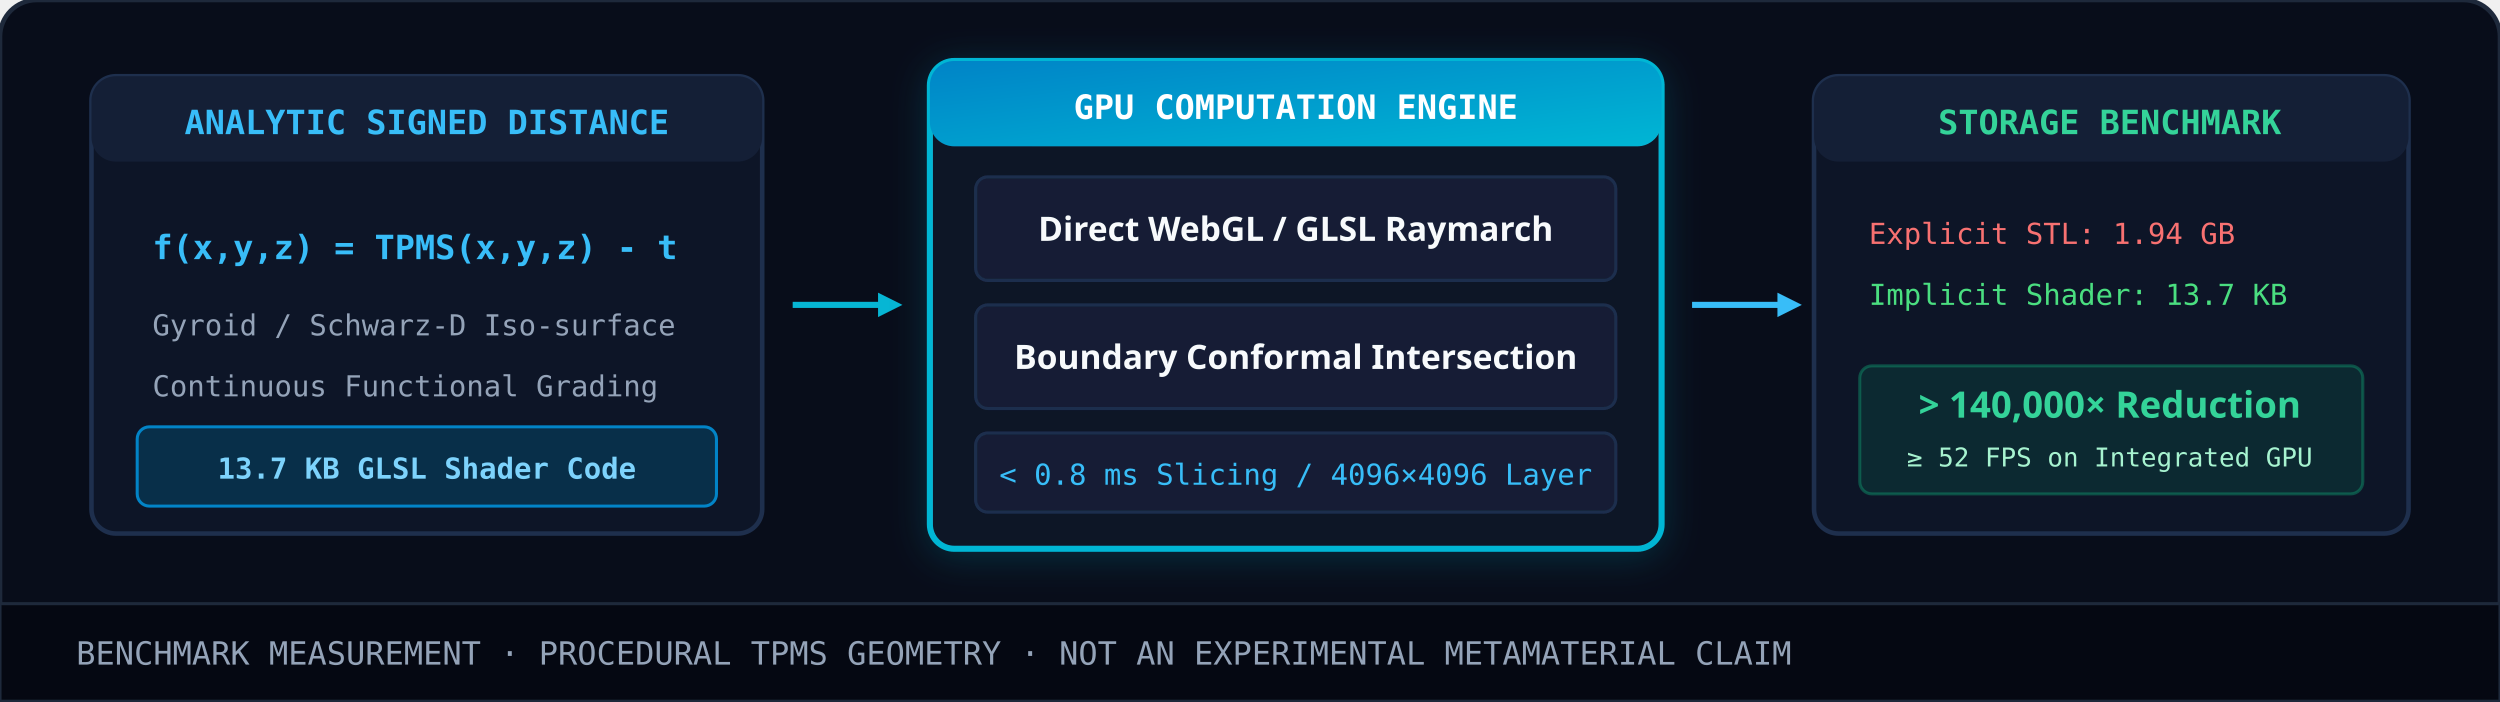
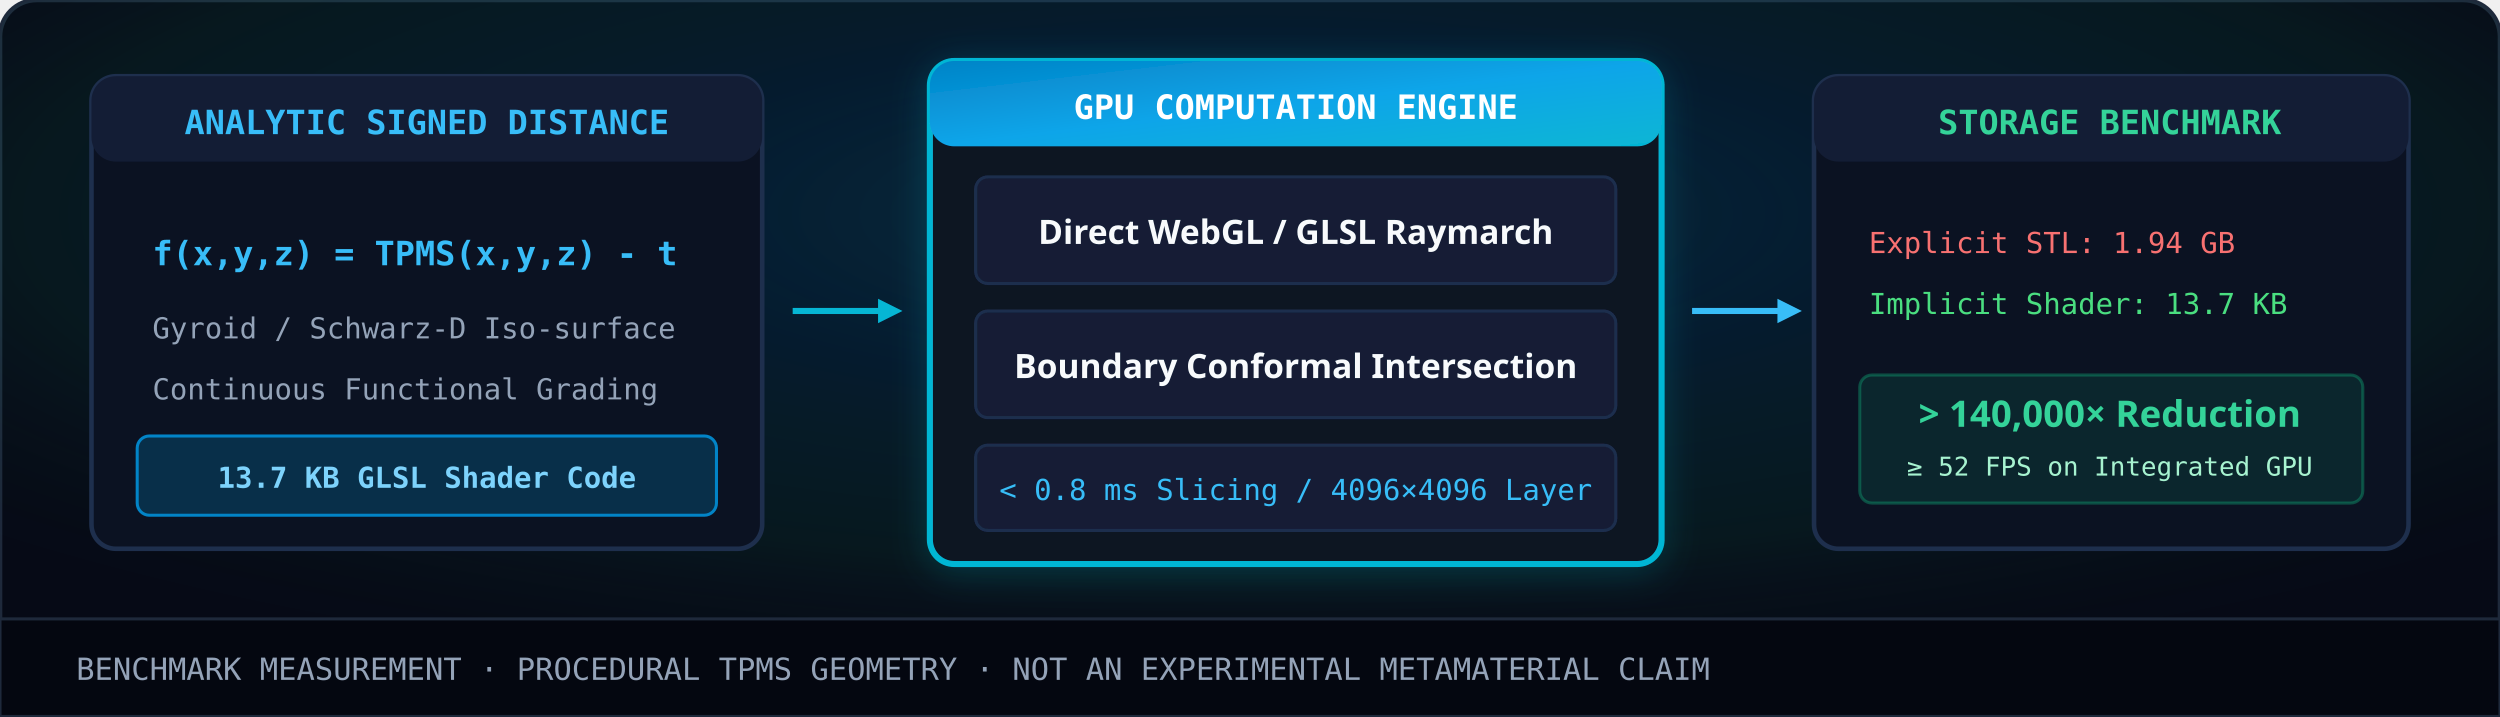
- <svg xmlns="http://www.w3.org/2000/svg" viewBox="0 0 820 230" width="100%" height="100%" fill="none">
+ <svg xmlns="http://www.w3.org/2000/svg" viewBox="0 0 820 235" width="100%" height="100%" fill="none">
  <defs>
    <linearGradient id="cyanSpace" x1="0%" y1="0%" x2="100%" y2="100%">
      <stop offset="0%" stop-color="#0284c7" />
+       <stop offset="50%" stop-color="#0ea5e9" />
      <stop offset="100%" stop-color="#06b6d4" />
    </linearGradient>
+     <radialGradient id="sdfHeatmapBg" cx="50%" cy="30%" r="70%">
+       <stop offset="0%" stop-color="rgba(6, 182, 212, 0.22)" />
+       <stop offset="35%" stop-color="rgba(2, 132, 199, 0.14)" />
+       <stop offset="70%" stop-color="rgba(16, 185, 129, 0.08)" />
+       <stop offset="100%" stop-color="rgba(6, 10, 21, 0)" />
+     </radialGradient>
    <filter id="cyanGlow" x="-10%" y="-10%" width="120%" height="120%">
-       <feDropShadow dx="0" dy="2" stdDeviation="6" flood-color="#06b6d4" flood-opacity="0.2" />
+       <feDropShadow dx="0" dy="2" stdDeviation="6" flood-color="#06b6d4" flood-opacity="0.22" />
    </filter>
  </defs>
-   <rect width="820" height="230" rx="12" fill="#080d1a" stroke="#1e293b" stroke-width="1.5" />
+   <rect width="820" height="235" rx="12" fill="#060a16" stroke="#1e293b" stroke-width="1.5" />
+   <rect width="820" height="235" rx="12" fill="url(#sdfHeatmapBg)" />
  <g transform="translate(30, 25)">
-     <rect width="220" height="150" rx="8" fill="#0d1527" stroke="#1e2f4d" stroke-width="1.5" />
-     <rect width="220" height="28" rx="8" fill="#141f36" />
+     <rect width="220" height="155" rx="8" fill="#0b1222" stroke="#1e2f4d" stroke-width="1.5" />
+     <rect width="220" height="28" rx="8" fill="#131d35" />
    <text x="110" y="19" font-family="'DM Mono', monospace" font-size="11" font-weight="600" fill="#38bdf8" text-anchor="middle">ANALYTIC SIGNED DISTANCE</text>
-     <text x="20" y="60" font-family="'DM Mono', monospace" font-size="11" font-weight="600" fill="#38bdf8">f(x,y,z) = TPMS(x,y,z) - t</text>
-     <text x="20" y="85" font-family="'DM Mono', monospace" font-size="9.5" fill="#94a3b8">Gyroid / Schwarz-D Iso-surface</text>
-     <text x="20" y="105" font-family="'DM Mono', monospace" font-size="9.5" fill="#94a3b8">Continuous Functional Grading</text>
-     <rect x="15" y="115" width="190" height="26" rx="4" fill="#082f49" stroke="#0284c7" />
-     <text x="110" y="132" font-family="'DM Mono', monospace" font-size="9.5" font-weight="600" fill="#7dd3fc" text-anchor="middle">13.7 KB GLSL Shader Code</text>
+     <text x="20" y="62" font-family="'DM Mono', monospace" font-size="11" font-weight="600" fill="#38bdf8">f(x,y,z) = TPMS(x,y,z) - t</text>
+     <text x="20" y="86" font-family="'DM Mono', monospace" font-size="9.5" fill="#94a3b8">Gyroid / Schwarz-D Iso-surface</text>
+     <text x="20" y="106" font-family="'DM Mono', monospace" font-size="9.5" fill="#94a3b8">Continuous Functional Grading</text>
+     <rect x="15" y="118" width="190" height="26" rx="4" fill="#082f49" stroke="#0284c7" />
+     <text x="110" y="135" font-family="'DM Mono', monospace" font-size="9.5" font-weight="600" fill="#7dd3fc" text-anchor="middle">13.7 KB GLSL Shader Code</text>
  </g>
-   <path d="M 260 100 L 290 100" stroke="#06b6d4" stroke-width="2" />
-   <polygon points="288,96 296,100 288,104" fill="#06b6d4" />
+   <path d="M 260 102 L 290 102" stroke="#06b6d4" stroke-width="2" />
+   <polygon points="288,98 296,102 288,106" fill="#06b6d4" />
  <g transform="translate(305, 20)" filter="url(#cyanGlow)">
-     <rect width="240" height="160" rx="8" fill="#0d1527" stroke="#06b6d4" stroke-width="2" />
+     <rect width="240" height="165" rx="8" fill="#0b1222" stroke="#06b6d4" stroke-width="2" />
    <rect width="240" height="28" rx="8" fill="url(#cyanSpace)" />
    <text x="120" y="19" font-family="'DM Mono', monospace" font-size="11" font-weight="600" fill="#ffffff" text-anchor="middle">GPU COMPUTATION ENGINE</text>
-     <rect x="15" y="38" width="210" height="34" rx="4" fill="#141f36" stroke="#1e2f4d" />
-     <text x="120" y="59" font-family="'Space Grotesk', sans-serif" font-size="11" font-weight="600" fill="#f8fafc" text-anchor="middle">Direct WebGL / GLSL Raymarch</text>
-     <rect x="15" y="80" width="210" height="34" rx="4" fill="#141f36" stroke="#1e2f4d" />
-     <text x="120" y="101" font-family="'Space Grotesk', sans-serif" font-size="11" font-weight="600" fill="#f8fafc" text-anchor="middle">Boundary Conformal Intersection</text>
-     <rect x="15" y="122" width="210" height="26" rx="4" fill="#141f36" stroke="#1e2f4d" />
-     <text x="120" y="139" font-family="'DM Mono', monospace" font-size="9.5" fill="#38bdf8" text-anchor="middle">&lt; 0.8 ms Slicing / 4096×4096 Layer</text>
+     <rect x="15" y="38" width="210" height="35" rx="4" fill="#121e36" stroke="#1e2f4d" />
+     <text x="120" y="60" font-family="'Space Grotesk', sans-serif" font-size="11" font-weight="600" fill="#f8fafc" text-anchor="middle">Direct WebGL / GLSL Raymarch</text>
+     <rect x="15" y="82" width="210" height="35" rx="4" fill="#121e36" stroke="#1e2f4d" />
+     <text x="120" y="104" font-family="'Space Grotesk', sans-serif" font-size="11" font-weight="600" fill="#f8fafc" text-anchor="middle">Boundary Conformal Intersection</text>
+     <rect x="15" y="126" width="210" height="28" rx="4" fill="#121e36" stroke="#1e2f4d" />
+     <text x="120" y="144" font-family="'DM Mono', monospace" font-size="9.5" fill="#38bdf8" text-anchor="middle">&lt; 0.8 ms Slicing / 4096×4096 Layer</text>
  </g>
-   <path d="M 555 100 L 585 100" stroke="#38bdf8" stroke-width="2" />
-   <polygon points="583,96 591,100 583,104" fill="#38bdf8" />
+   <path d="M 555 102 L 585 102" stroke="#38bdf8" stroke-width="2" />
+   <polygon points="583,98 591,102 583,106" fill="#38bdf8" />
  <g transform="translate(595, 25)">
-     <rect width="195" height="150" rx="8" fill="#0d1527" stroke="#1e2f4d" stroke-width="1.5" />
-     <rect width="195" height="28" rx="8" fill="#141f36" />
+     <rect width="195" height="155" rx="8" fill="#0b1222" stroke="#1e2f4d" stroke-width="1.5" />
+     <rect width="195" height="28" rx="8" fill="#131d35" />
    <text x="97" y="19" font-family="'DM Mono', monospace" font-size="11" font-weight="600" fill="#34d399" text-anchor="middle">STORAGE BENCHMARK</text>
-     <text x="18" y="55" font-family="'DM Mono', monospace" font-size="9.5" fill="#f87171">Explicit STL: 1.94 GB</text>
-     <text x="18" y="75" font-family="'DM Mono', monospace" font-size="9.5" fill="#4ade80">Implicit Shader: 13.7 KB</text>
-     <rect x="15" y="95" width="165" height="42" rx="4" fill="rgba(16, 185, 129, 0.12)" stroke="rgba(16, 185, 129, 0.35)" />
-     <text x="97" y="112" font-family="'Space Grotesk', sans-serif" font-size="12" font-weight="700" fill="#34d399" text-anchor="middle">&gt; 140,000× Reduction</text>
-     <text x="97" y="128" font-family="'DM Mono', monospace" font-size="8.5" fill="#a7f3d0" text-anchor="middle">≥ 52 FPS on Integrated GPU</text>
+     <text x="18" y="58" font-family="'DM Mono', monospace" font-size="9.5" fill="#f87171">Explicit STL: 1.94 GB</text>
+     <text x="18" y="78" font-family="'DM Mono', monospace" font-size="9.5" fill="#4ade80">Implicit Shader: 13.7 KB</text>
+     <rect x="15" y="98" width="165" height="42" rx="4" fill="rgba(16, 185, 129, 0.12)" stroke="rgba(16, 185, 129, 0.35)" />
+     <text x="97" y="115" font-family="'Space Grotesk', sans-serif" font-size="12" font-weight="700" fill="#34d399" text-anchor="middle">&gt; 140,000× Reduction</text>
+     <text x="97" y="131" font-family="'DM Mono', monospace" font-size="8.5" fill="#a7f3d0" text-anchor="middle">≥ 52 FPS on Integrated GPU</text>
  </g>
-   <rect x="0" y="198" width="820" height="32" fill="#050812" stroke="#1e293b" stroke-width="1" />
-   <text x="25" y="218" font-family="'DM Mono', monospace" font-size="10.5" fill="#94a3b8">BENCHMARK MEASUREMENT · PROCEDURAL TPMS GEOMETRY · NOT AN EXPERIMENTAL METAMATERIAL CLAIM</text>
+   <rect x="0" y="203" width="820" height="32" fill="#040710" stroke="#1e293b" stroke-width="1" />
+   <text x="25" y="223" font-family="'DM Mono', monospace" font-size="10" fill="#94a3b8">BENCHMARK MEASUREMENT · PROCEDURAL TPMS GEOMETRY · NOT AN EXPERIMENTAL METAMATERIAL CLAIM</text>
</svg>
